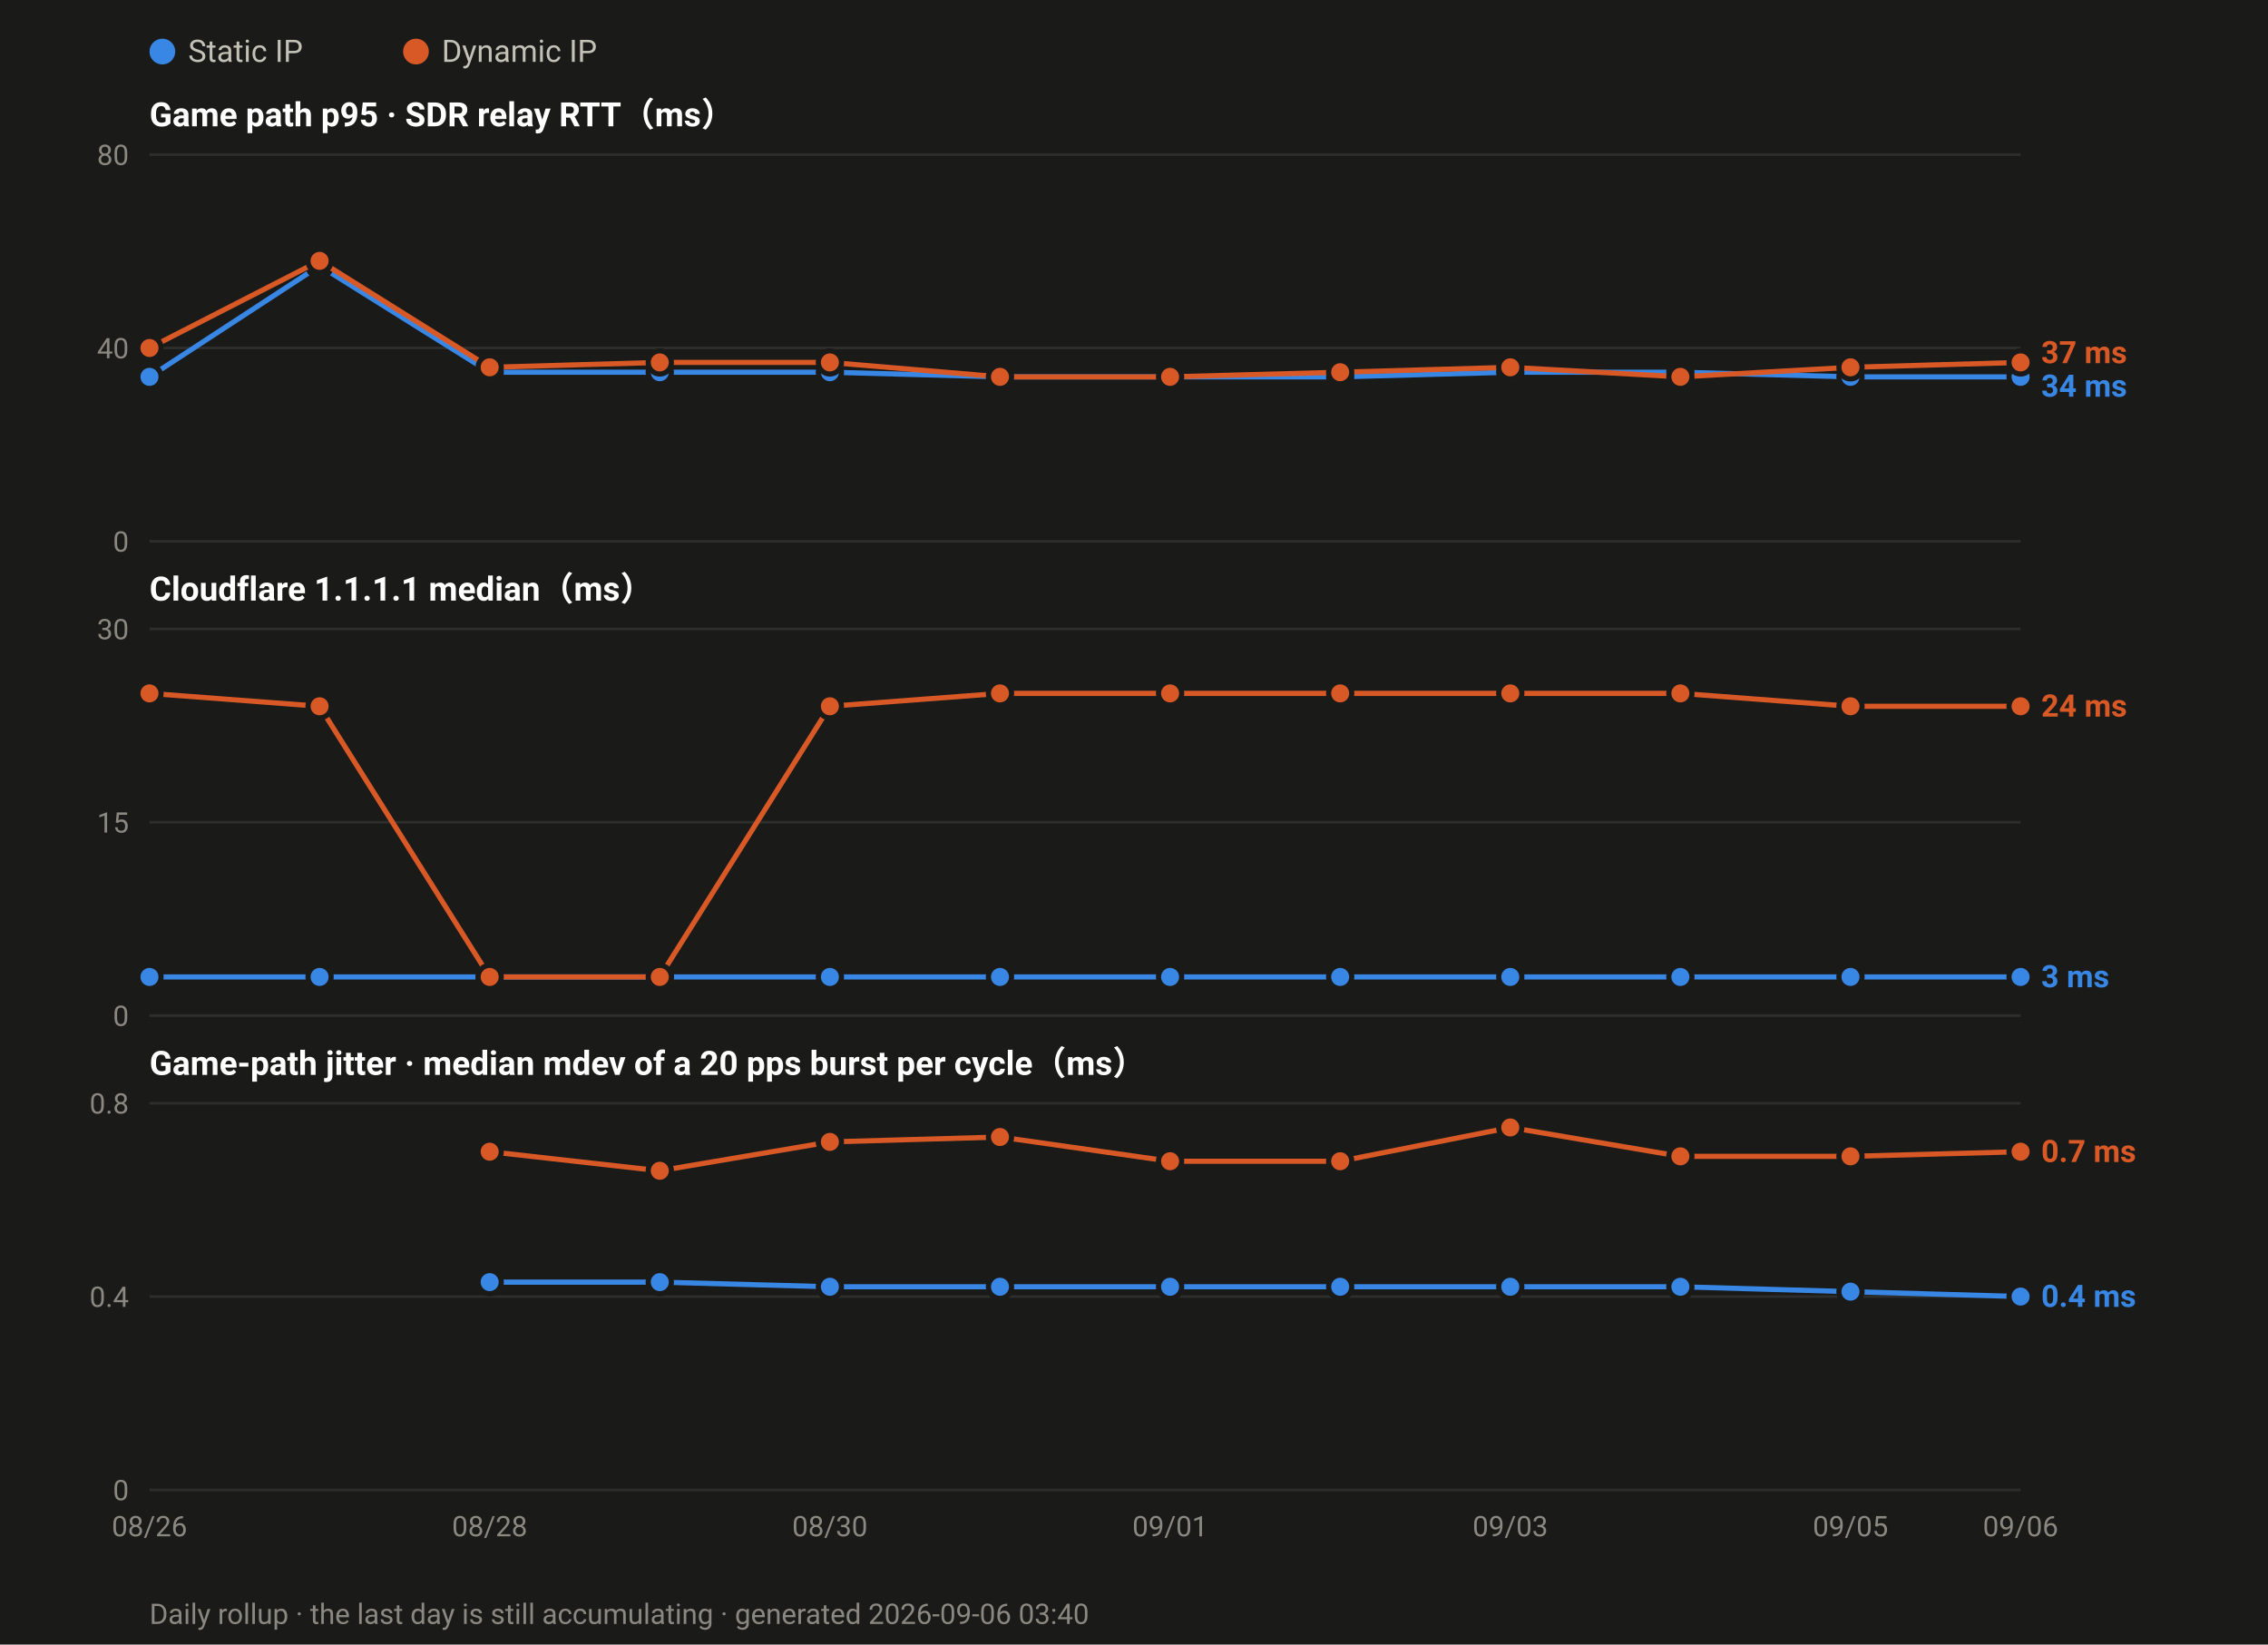
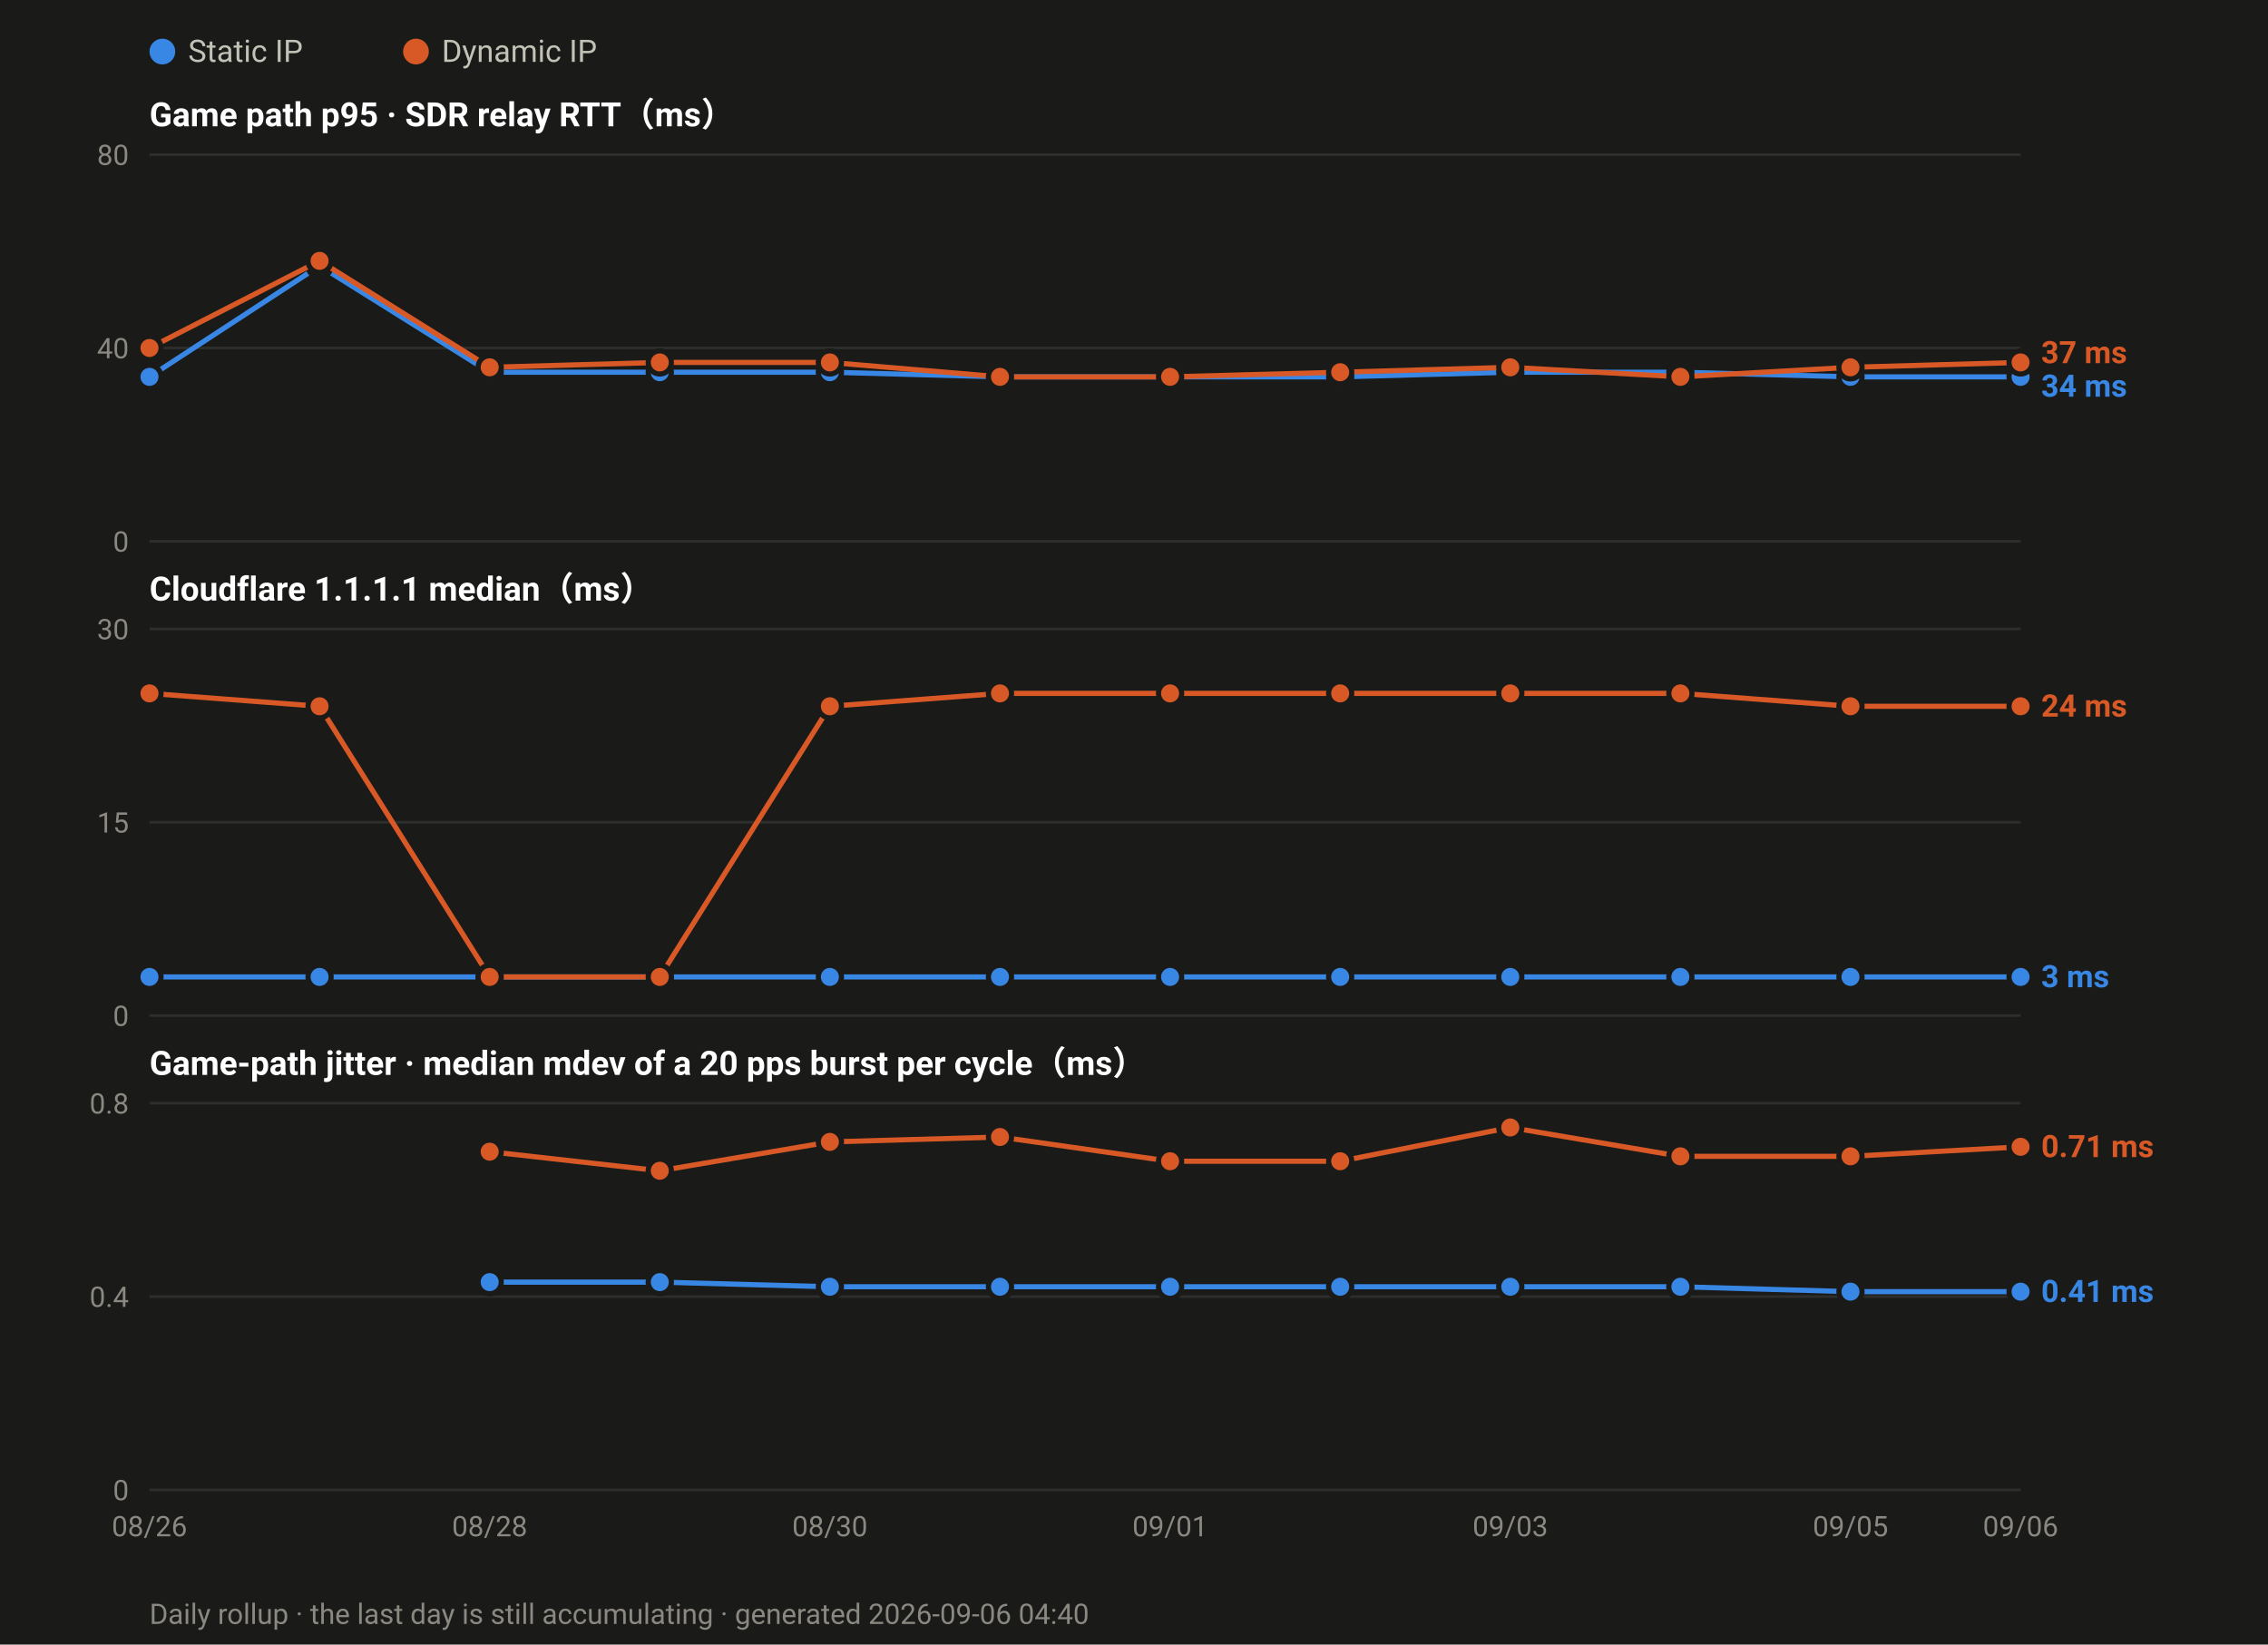
<svg xmlns="http://www.w3.org/2000/svg" width="880" height="638" viewBox="0 0 880 638" font-family="ui-sans-serif,-apple-system,Segoe UI,Roboto,Helvetica,Arial,sans-serif">
  <rect width="880" height="638" fill="#1a1a19" />
  <circle cx="63.0" cy="20" r="5" fill="#3987e5" />
  <text x="73.0" y="24" font-size="12" fill="#c3c2b7">Static IP</text>
  <circle cx="161.4" cy="20" r="5" fill="#d95926" />
  <text x="171.4" y="24" font-size="12" fill="#c3c2b7">Dynamic IP</text>
  <text x="58" y="49.0" font-size="13" font-weight="600" fill="#ffffff">Game path p95 · SDR relay RTT（ms）</text>
  <line x1="58" y1="210.0" x2="784.0" y2="210.0" stroke="#2e2e2c" stroke-width="1" />
  <text x="50" y="214.0" font-size="11" text-anchor="end" fill="#8a8880">0</text>
  <line x1="58" y1="135.0" x2="784.0" y2="135.0" stroke="#2e2e2c" stroke-width="1" />
  <text x="50" y="139.0" font-size="11" text-anchor="end" fill="#8a8880">40</text>
  <line x1="58" y1="60.0" x2="784.0" y2="60.0" stroke="#2e2e2c" stroke-width="1" />
  <text x="50" y="64.0" font-size="11" text-anchor="end" fill="#8a8880">80</text>
  <polyline fill="none" stroke="#3987e5" stroke-width="2" stroke-linejoin="round" points="58.0,146.2 124.0,103.1 190.0,144.4 256.0,144.4 322.0,144.4 388.0,146.2 454.0,146.2 520.0,146.2 586.0,144.4 652.0,144.4 718.0,146.2 784.0,146.2" />
  <circle cx="58.0" cy="146.2" r="4.5" fill="#3987e5" stroke="#1a1a19" stroke-width="2" />
  <circle cx="124.0" cy="103.1" r="4.5" fill="#3987e5" stroke="#1a1a19" stroke-width="2" />
  <circle cx="190.0" cy="144.4" r="4.5" fill="#3987e5" stroke="#1a1a19" stroke-width="2" />
  <circle cx="256.0" cy="144.4" r="4.5" fill="#3987e5" stroke="#1a1a19" stroke-width="2" />
  <circle cx="322.0" cy="144.4" r="4.5" fill="#3987e5" stroke="#1a1a19" stroke-width="2" />
  <circle cx="388.0" cy="146.2" r="4.5" fill="#3987e5" stroke="#1a1a19" stroke-width="2" />
  <circle cx="454.0" cy="146.2" r="4.5" fill="#3987e5" stroke="#1a1a19" stroke-width="2" />
  <circle cx="520.0" cy="146.2" r="4.5" fill="#3987e5" stroke="#1a1a19" stroke-width="2" />
  <circle cx="586.0" cy="144.4" r="4.5" fill="#3987e5" stroke="#1a1a19" stroke-width="2" />
  <circle cx="652.0" cy="144.4" r="4.5" fill="#3987e5" stroke="#1a1a19" stroke-width="2" />
  <circle cx="718.0" cy="146.2" r="4.5" fill="#3987e5" stroke="#1a1a19" stroke-width="2" />
  <circle cx="784.0" cy="146.2" r="4.5" fill="#3987e5" stroke="#1a1a19" stroke-width="2" />
  <polyline fill="none" stroke="#d95926" stroke-width="2" stroke-linejoin="round" points="58.0,135.0 124.0,101.2 190.0,142.5 256.0,140.6 322.0,140.6 388.0,146.2 454.0,146.2 520.0,144.4 586.0,142.5 652.0,146.2 718.0,142.5 784.0,140.6" />
  <circle cx="58.0" cy="135.0" r="4.5" fill="#d95926" stroke="#1a1a19" stroke-width="2" />
  <circle cx="124.0" cy="101.2" r="4.5" fill="#d95926" stroke="#1a1a19" stroke-width="2" />
  <circle cx="190.0" cy="142.5" r="4.5" fill="#d95926" stroke="#1a1a19" stroke-width="2" />
  <circle cx="256.0" cy="140.6" r="4.5" fill="#d95926" stroke="#1a1a19" stroke-width="2" />
  <circle cx="322.0" cy="140.6" r="4.5" fill="#d95926" stroke="#1a1a19" stroke-width="2" />
  <circle cx="388.0" cy="146.2" r="4.5" fill="#d95926" stroke="#1a1a19" stroke-width="2" />
  <circle cx="454.0" cy="146.2" r="4.5" fill="#d95926" stroke="#1a1a19" stroke-width="2" />
  <circle cx="520.0" cy="144.4" r="4.5" fill="#d95926" stroke="#1a1a19" stroke-width="2" />
  <circle cx="586.0" cy="142.5" r="4.5" fill="#d95926" stroke="#1a1a19" stroke-width="2" />
  <circle cx="652.0" cy="146.2" r="4.5" fill="#d95926" stroke="#1a1a19" stroke-width="2" />
  <circle cx="718.0" cy="142.5" r="4.5" fill="#d95926" stroke="#1a1a19" stroke-width="2" />
  <circle cx="784.0" cy="140.6" r="4.5" fill="#d95926" stroke="#1a1a19" stroke-width="2" />
  <text x="792.0" y="140.9" font-size="12" font-weight="600" fill="#d95926">37 ms</text>
  <text x="792.0" y="153.9" font-size="12" font-weight="600" fill="#3987e5">34 ms</text>
  <text x="58" y="233.0" font-size="13" font-weight="600" fill="#ffffff">Cloudflare 1.1.1.1 median（ms）</text>
  <line x1="58" y1="394.0" x2="784.0" y2="394.0" stroke="#2e2e2c" stroke-width="1" />
  <text x="50" y="398.0" font-size="11" text-anchor="end" fill="#8a8880">0</text>
  <line x1="58" y1="319.0" x2="784.0" y2="319.0" stroke="#2e2e2c" stroke-width="1" />
  <text x="50" y="323.0" font-size="11" text-anchor="end" fill="#8a8880">15</text>
  <line x1="58" y1="244.0" x2="784.0" y2="244.0" stroke="#2e2e2c" stroke-width="1" />
  <text x="50" y="248.0" font-size="11" text-anchor="end" fill="#8a8880">30</text>
  <polyline fill="none" stroke="#3987e5" stroke-width="2" stroke-linejoin="round" points="58.0,379.0 124.0,379.0 190.0,379.0 256.0,379.0 322.0,379.0 388.0,379.0 454.0,379.0 520.0,379.0 586.0,379.0 652.0,379.0 718.0,379.0 784.0,379.0" />
  <circle cx="58.0" cy="379.0" r="4.5" fill="#3987e5" stroke="#1a1a19" stroke-width="2" />
  <circle cx="124.0" cy="379.0" r="4.5" fill="#3987e5" stroke="#1a1a19" stroke-width="2" />
  <circle cx="190.0" cy="379.0" r="4.5" fill="#3987e5" stroke="#1a1a19" stroke-width="2" />
  <circle cx="256.0" cy="379.0" r="4.5" fill="#3987e5" stroke="#1a1a19" stroke-width="2" />
  <circle cx="322.0" cy="379.0" r="4.5" fill="#3987e5" stroke="#1a1a19" stroke-width="2" />
  <circle cx="388.0" cy="379.0" r="4.5" fill="#3987e5" stroke="#1a1a19" stroke-width="2" />
  <circle cx="454.0" cy="379.0" r="4.5" fill="#3987e5" stroke="#1a1a19" stroke-width="2" />
  <circle cx="520.0" cy="379.0" r="4.5" fill="#3987e5" stroke="#1a1a19" stroke-width="2" />
  <circle cx="586.0" cy="379.0" r="4.5" fill="#3987e5" stroke="#1a1a19" stroke-width="2" />
  <circle cx="652.0" cy="379.0" r="4.5" fill="#3987e5" stroke="#1a1a19" stroke-width="2" />
  <circle cx="718.0" cy="379.0" r="4.5" fill="#3987e5" stroke="#1a1a19" stroke-width="2" />
  <circle cx="784.0" cy="379.0" r="4.5" fill="#3987e5" stroke="#1a1a19" stroke-width="2" />
  <polyline fill="none" stroke="#d95926" stroke-width="2" stroke-linejoin="round" points="58.0,269.0 124.0,274.0 190.0,379.0 256.0,379.0 322.0,274.0 388.0,269.0 454.0,269.0 520.0,269.0 586.0,269.0 652.0,269.0 718.0,274.0 784.0,274.0" />
  <circle cx="58.0" cy="269.0" r="4.5" fill="#d95926" stroke="#1a1a19" stroke-width="2" />
  <circle cx="124.0" cy="274.0" r="4.5" fill="#d95926" stroke="#1a1a19" stroke-width="2" />
  <circle cx="190.0" cy="379.0" r="4.5" fill="#d95926" stroke="#1a1a19" stroke-width="2" />
  <circle cx="256.0" cy="379.0" r="4.5" fill="#d95926" stroke="#1a1a19" stroke-width="2" />
  <circle cx="322.0" cy="274.0" r="4.5" fill="#d95926" stroke="#1a1a19" stroke-width="2" />
  <circle cx="388.0" cy="269.0" r="4.5" fill="#d95926" stroke="#1a1a19" stroke-width="2" />
  <circle cx="454.0" cy="269.0" r="4.5" fill="#d95926" stroke="#1a1a19" stroke-width="2" />
  <circle cx="520.0" cy="269.0" r="4.5" fill="#d95926" stroke="#1a1a19" stroke-width="2" />
  <circle cx="586.0" cy="269.0" r="4.5" fill="#d95926" stroke="#1a1a19" stroke-width="2" />
  <circle cx="652.0" cy="269.0" r="4.5" fill="#d95926" stroke="#1a1a19" stroke-width="2" />
  <circle cx="718.0" cy="274.0" r="4.5" fill="#d95926" stroke="#1a1a19" stroke-width="2" />
  <circle cx="784.0" cy="274.0" r="4.5" fill="#d95926" stroke="#1a1a19" stroke-width="2" />
  <text x="792.0" y="278.0" font-size="12" font-weight="600" fill="#d95926">24 ms</text>
  <text x="792.0" y="383.0" font-size="12" font-weight="600" fill="#3987e5">3 ms</text>
  <text x="58" y="417.0" font-size="13" font-weight="600" fill="#ffffff">Game-path jitter · median mdev of a 20 pps burst per cycle（ms）</text>
  <line x1="58" y1="578.0" x2="784.0" y2="578.0" stroke="#2e2e2c" stroke-width="1" />
  <text x="50" y="582.0" font-size="11" text-anchor="end" fill="#8a8880">0</text>
  <line x1="58" y1="503.0" x2="784.0" y2="503.0" stroke="#2e2e2c" stroke-width="1" />
  <text x="50" y="507.0" font-size="11" text-anchor="end" fill="#8a8880">0.4</text>
  <line x1="58" y1="428.0" x2="784.0" y2="428.0" stroke="#2e2e2c" stroke-width="1" />
  <text x="50" y="432.0" font-size="11" text-anchor="end" fill="#8a8880">0.8</text>
-   <polyline fill="none" stroke="#3987e5" stroke-width="2" stroke-linejoin="round" points="190.0,497.4 256.0,497.4 322.0,499.2 388.0,499.2 454.0,499.2 520.0,499.2 586.0,499.2 652.0,499.2 718.0,501.1 784.0,503.0" />
+   <polyline fill="none" stroke="#3987e5" stroke-width="2" stroke-linejoin="round" points="190.0,497.4 256.0,497.4 322.0,499.2 388.0,499.2 454.0,499.2 520.0,499.2 586.0,499.2 652.0,499.2 718.0,501.1 784.0,501.1" />
  <circle cx="190.0" cy="497.4" r="4.5" fill="#3987e5" stroke="#1a1a19" stroke-width="2" />
  <circle cx="256.0" cy="497.4" r="4.5" fill="#3987e5" stroke="#1a1a19" stroke-width="2" />
  <circle cx="322.0" cy="499.2" r="4.5" fill="#3987e5" stroke="#1a1a19" stroke-width="2" />
  <circle cx="388.0" cy="499.2" r="4.5" fill="#3987e5" stroke="#1a1a19" stroke-width="2" />
  <circle cx="454.0" cy="499.2" r="4.5" fill="#3987e5" stroke="#1a1a19" stroke-width="2" />
  <circle cx="520.0" cy="499.2" r="4.5" fill="#3987e5" stroke="#1a1a19" stroke-width="2" />
  <circle cx="586.0" cy="499.2" r="4.5" fill="#3987e5" stroke="#1a1a19" stroke-width="2" />
  <circle cx="652.0" cy="499.2" r="4.5" fill="#3987e5" stroke="#1a1a19" stroke-width="2" />
  <circle cx="718.0" cy="501.1" r="4.5" fill="#3987e5" stroke="#1a1a19" stroke-width="2" />
-   <circle cx="784.0" cy="503.0" r="4.5" fill="#3987e5" stroke="#1a1a19" stroke-width="2" />
-   <polyline fill="none" stroke="#d95926" stroke-width="2" stroke-linejoin="round" points="190.0,446.8 256.0,454.2 322.0,443.0 388.0,441.1 454.0,450.5 520.0,450.5 586.0,437.4 652.0,448.6 718.0,448.6 784.0,446.8" />
+   <circle cx="784.0" cy="501.1" r="4.5" fill="#3987e5" stroke="#1a1a19" stroke-width="2" />
+   <polyline fill="none" stroke="#d95926" stroke-width="2" stroke-linejoin="round" points="190.0,446.8 256.0,454.2 322.0,443.0 388.0,441.1 454.0,450.5 520.0,450.5 586.0,437.4 652.0,448.6 718.0,448.6 784.0,444.9" />
  <circle cx="190.0" cy="446.8" r="4.5" fill="#d95926" stroke="#1a1a19" stroke-width="2" />
  <circle cx="256.0" cy="454.2" r="4.5" fill="#d95926" stroke="#1a1a19" stroke-width="2" />
  <circle cx="322.0" cy="443.0" r="4.5" fill="#d95926" stroke="#1a1a19" stroke-width="2" />
  <circle cx="388.0" cy="441.1" r="4.5" fill="#d95926" stroke="#1a1a19" stroke-width="2" />
  <circle cx="454.0" cy="450.5" r="4.5" fill="#d95926" stroke="#1a1a19" stroke-width="2" />
  <circle cx="520.0" cy="450.5" r="4.5" fill="#d95926" stroke="#1a1a19" stroke-width="2" />
  <circle cx="586.0" cy="437.4" r="4.5" fill="#d95926" stroke="#1a1a19" stroke-width="2" />
  <circle cx="652.0" cy="448.6" r="4.5" fill="#d95926" stroke="#1a1a19" stroke-width="2" />
  <circle cx="718.0" cy="448.6" r="4.5" fill="#d95926" stroke="#1a1a19" stroke-width="2" />
-   <circle cx="784.0" cy="446.8" r="4.5" fill="#d95926" stroke="#1a1a19" stroke-width="2" />
-   <text x="792.0" y="450.8" font-size="12" font-weight="600" fill="#d95926">0.7 ms</text>
-   <text x="792.0" y="507.0" font-size="12" font-weight="600" fill="#3987e5">0.4 ms</text>
+   <circle cx="784.0" cy="444.9" r="4.5" fill="#d95926" stroke="#1a1a19" stroke-width="2" />
+   <text x="792.0" y="448.9" font-size="12" font-weight="600" fill="#d95926">0.71 ms</text>
+   <text x="792.0" y="505.1" font-size="12" font-weight="600" fill="#3987e5">0.41 ms</text>
  <text x="58.0" y="596.0" font-size="11" text-anchor="middle" fill="#8a8880">08/26</text>
  <text x="190.0" y="596.0" font-size="11" text-anchor="middle" fill="#8a8880">08/28</text>
  <text x="322.0" y="596.0" font-size="11" text-anchor="middle" fill="#8a8880">08/30</text>
  <text x="454.0" y="596.0" font-size="11" text-anchor="middle" fill="#8a8880">09/01</text>
  <text x="586.0" y="596.0" font-size="11" text-anchor="middle" fill="#8a8880">09/03</text>
  <text x="718.0" y="596.0" font-size="11" text-anchor="middle" fill="#8a8880">09/05</text>
  <text x="784.0" y="596.0" font-size="11" text-anchor="middle" fill="#8a8880">09/06</text>
-   <text x="58" y="630" font-size="11" fill="#8a8880">Daily rollup · the last day is still accumulating · generated 2026-09-06 03:40</text>
+   <text x="58" y="630" font-size="11" fill="#8a8880">Daily rollup · the last day is still accumulating · generated 2026-09-06 04:40</text>
</svg>
